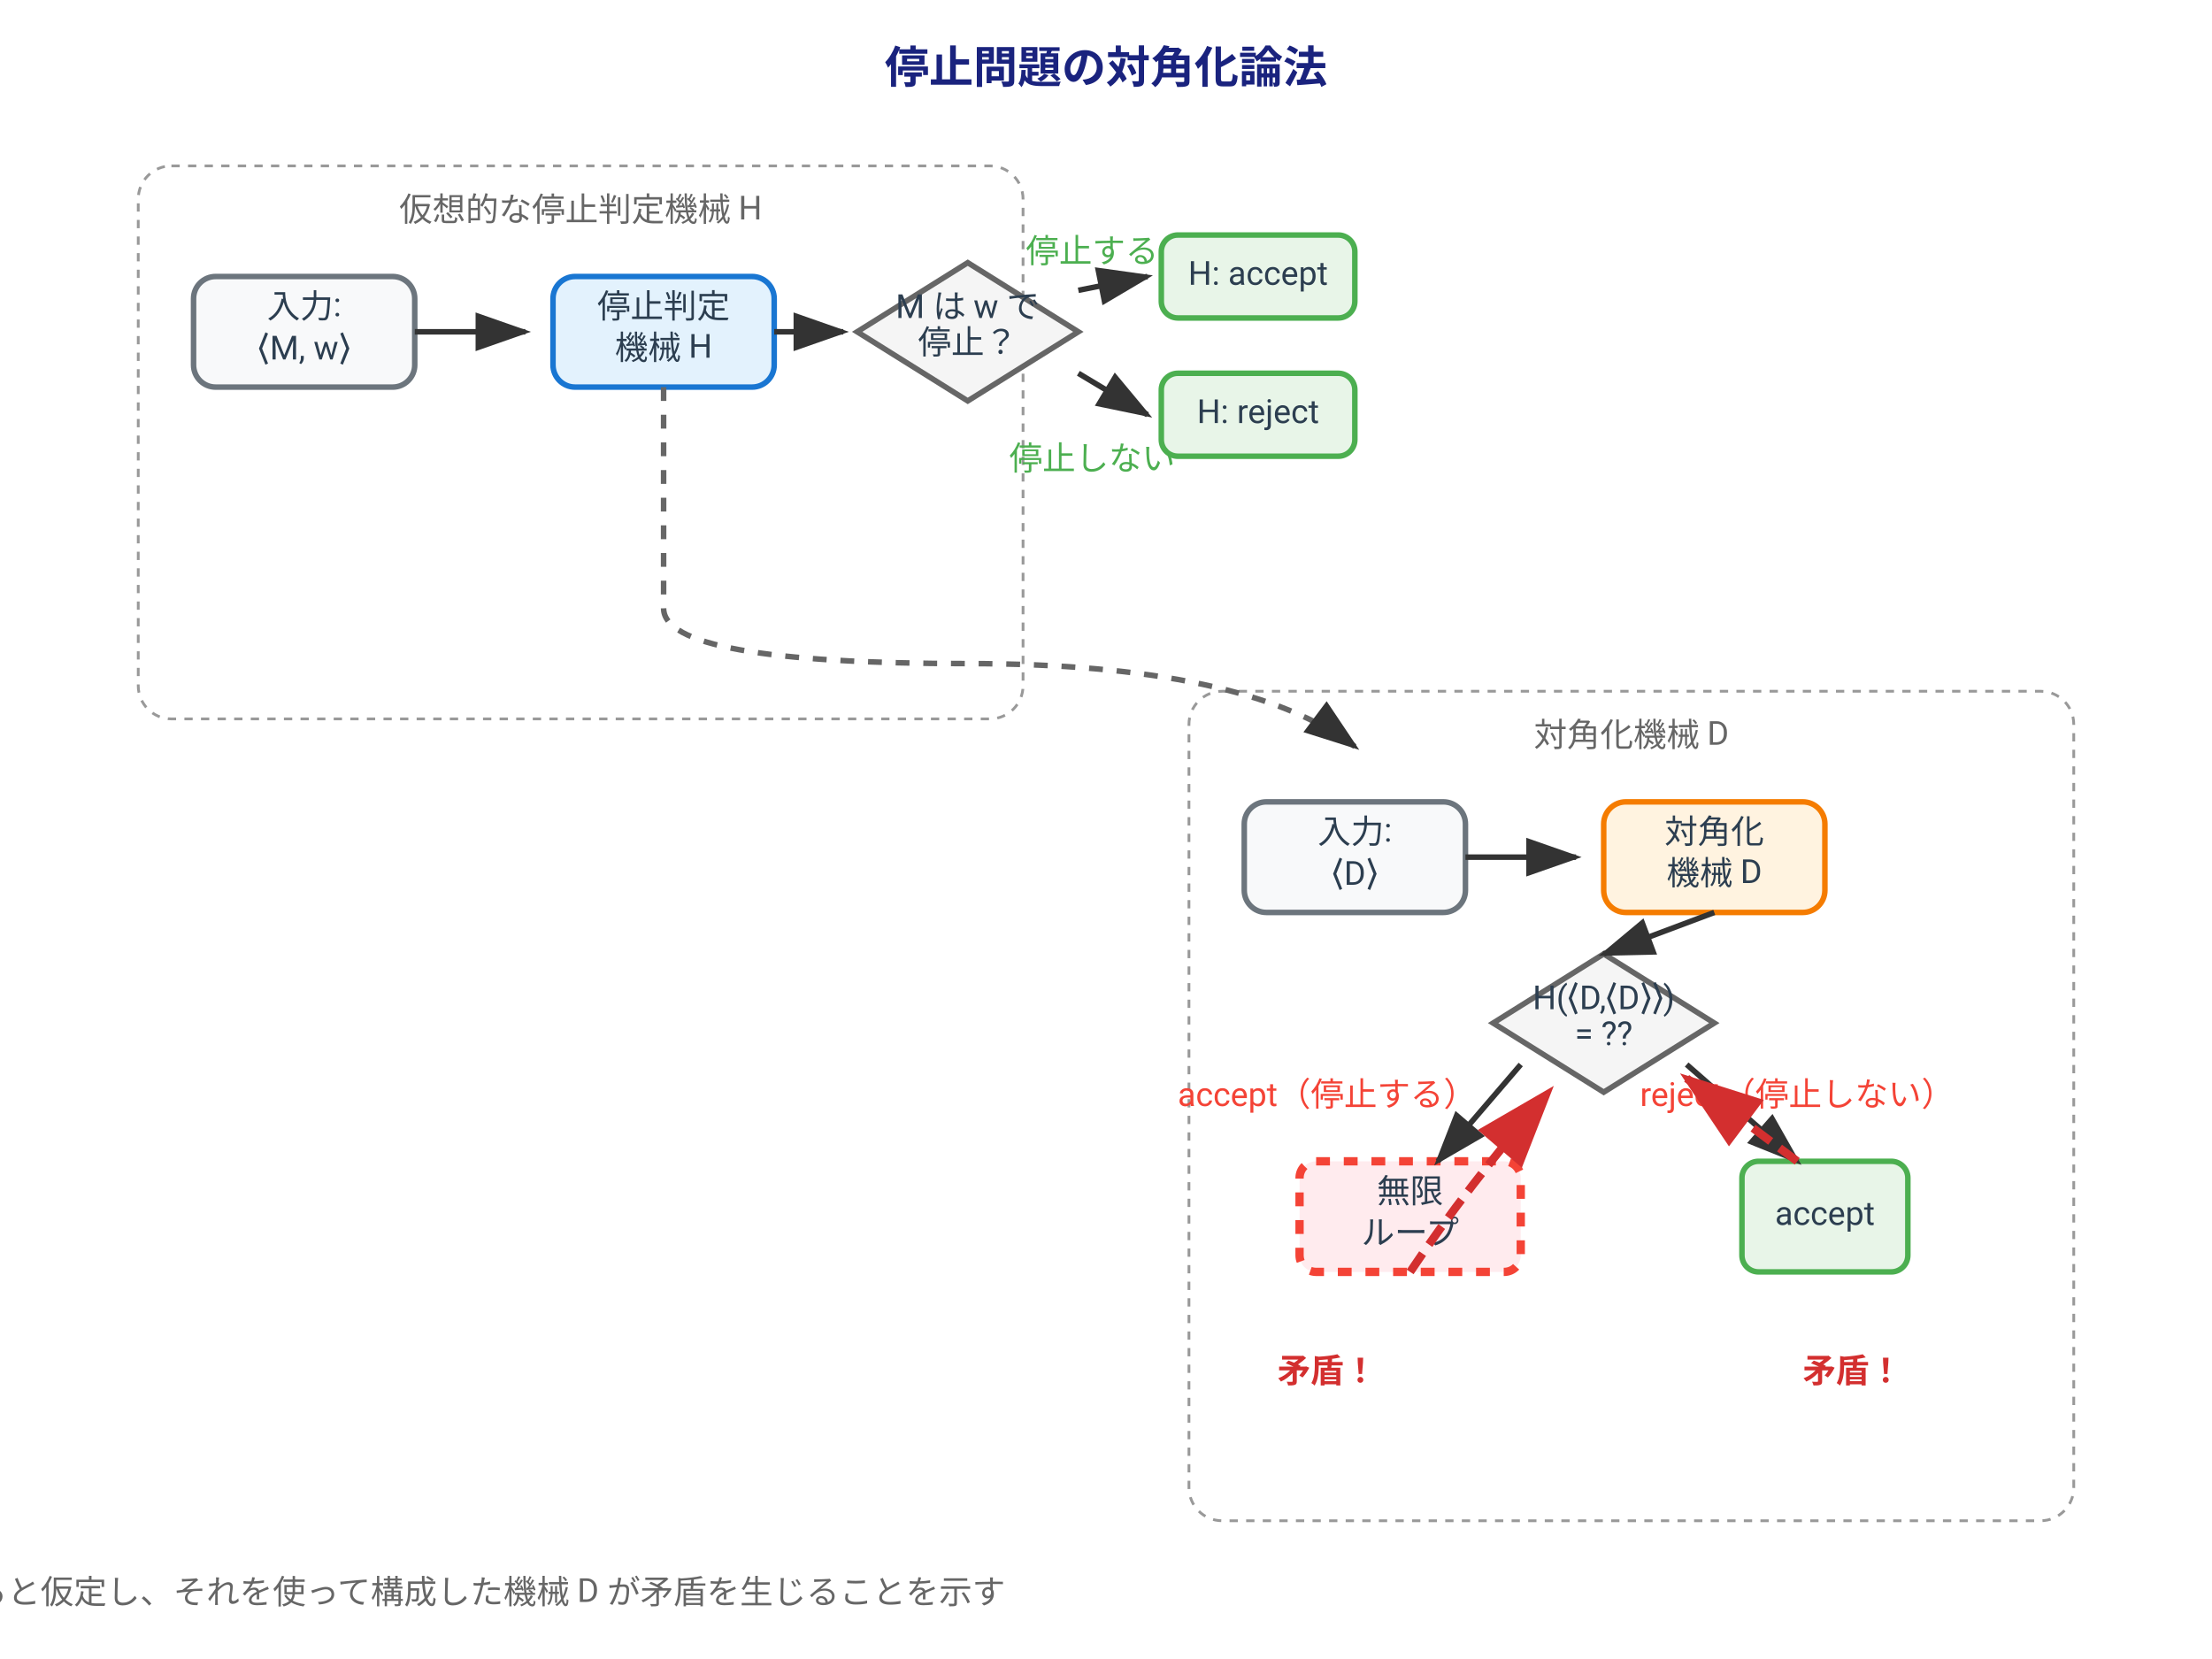
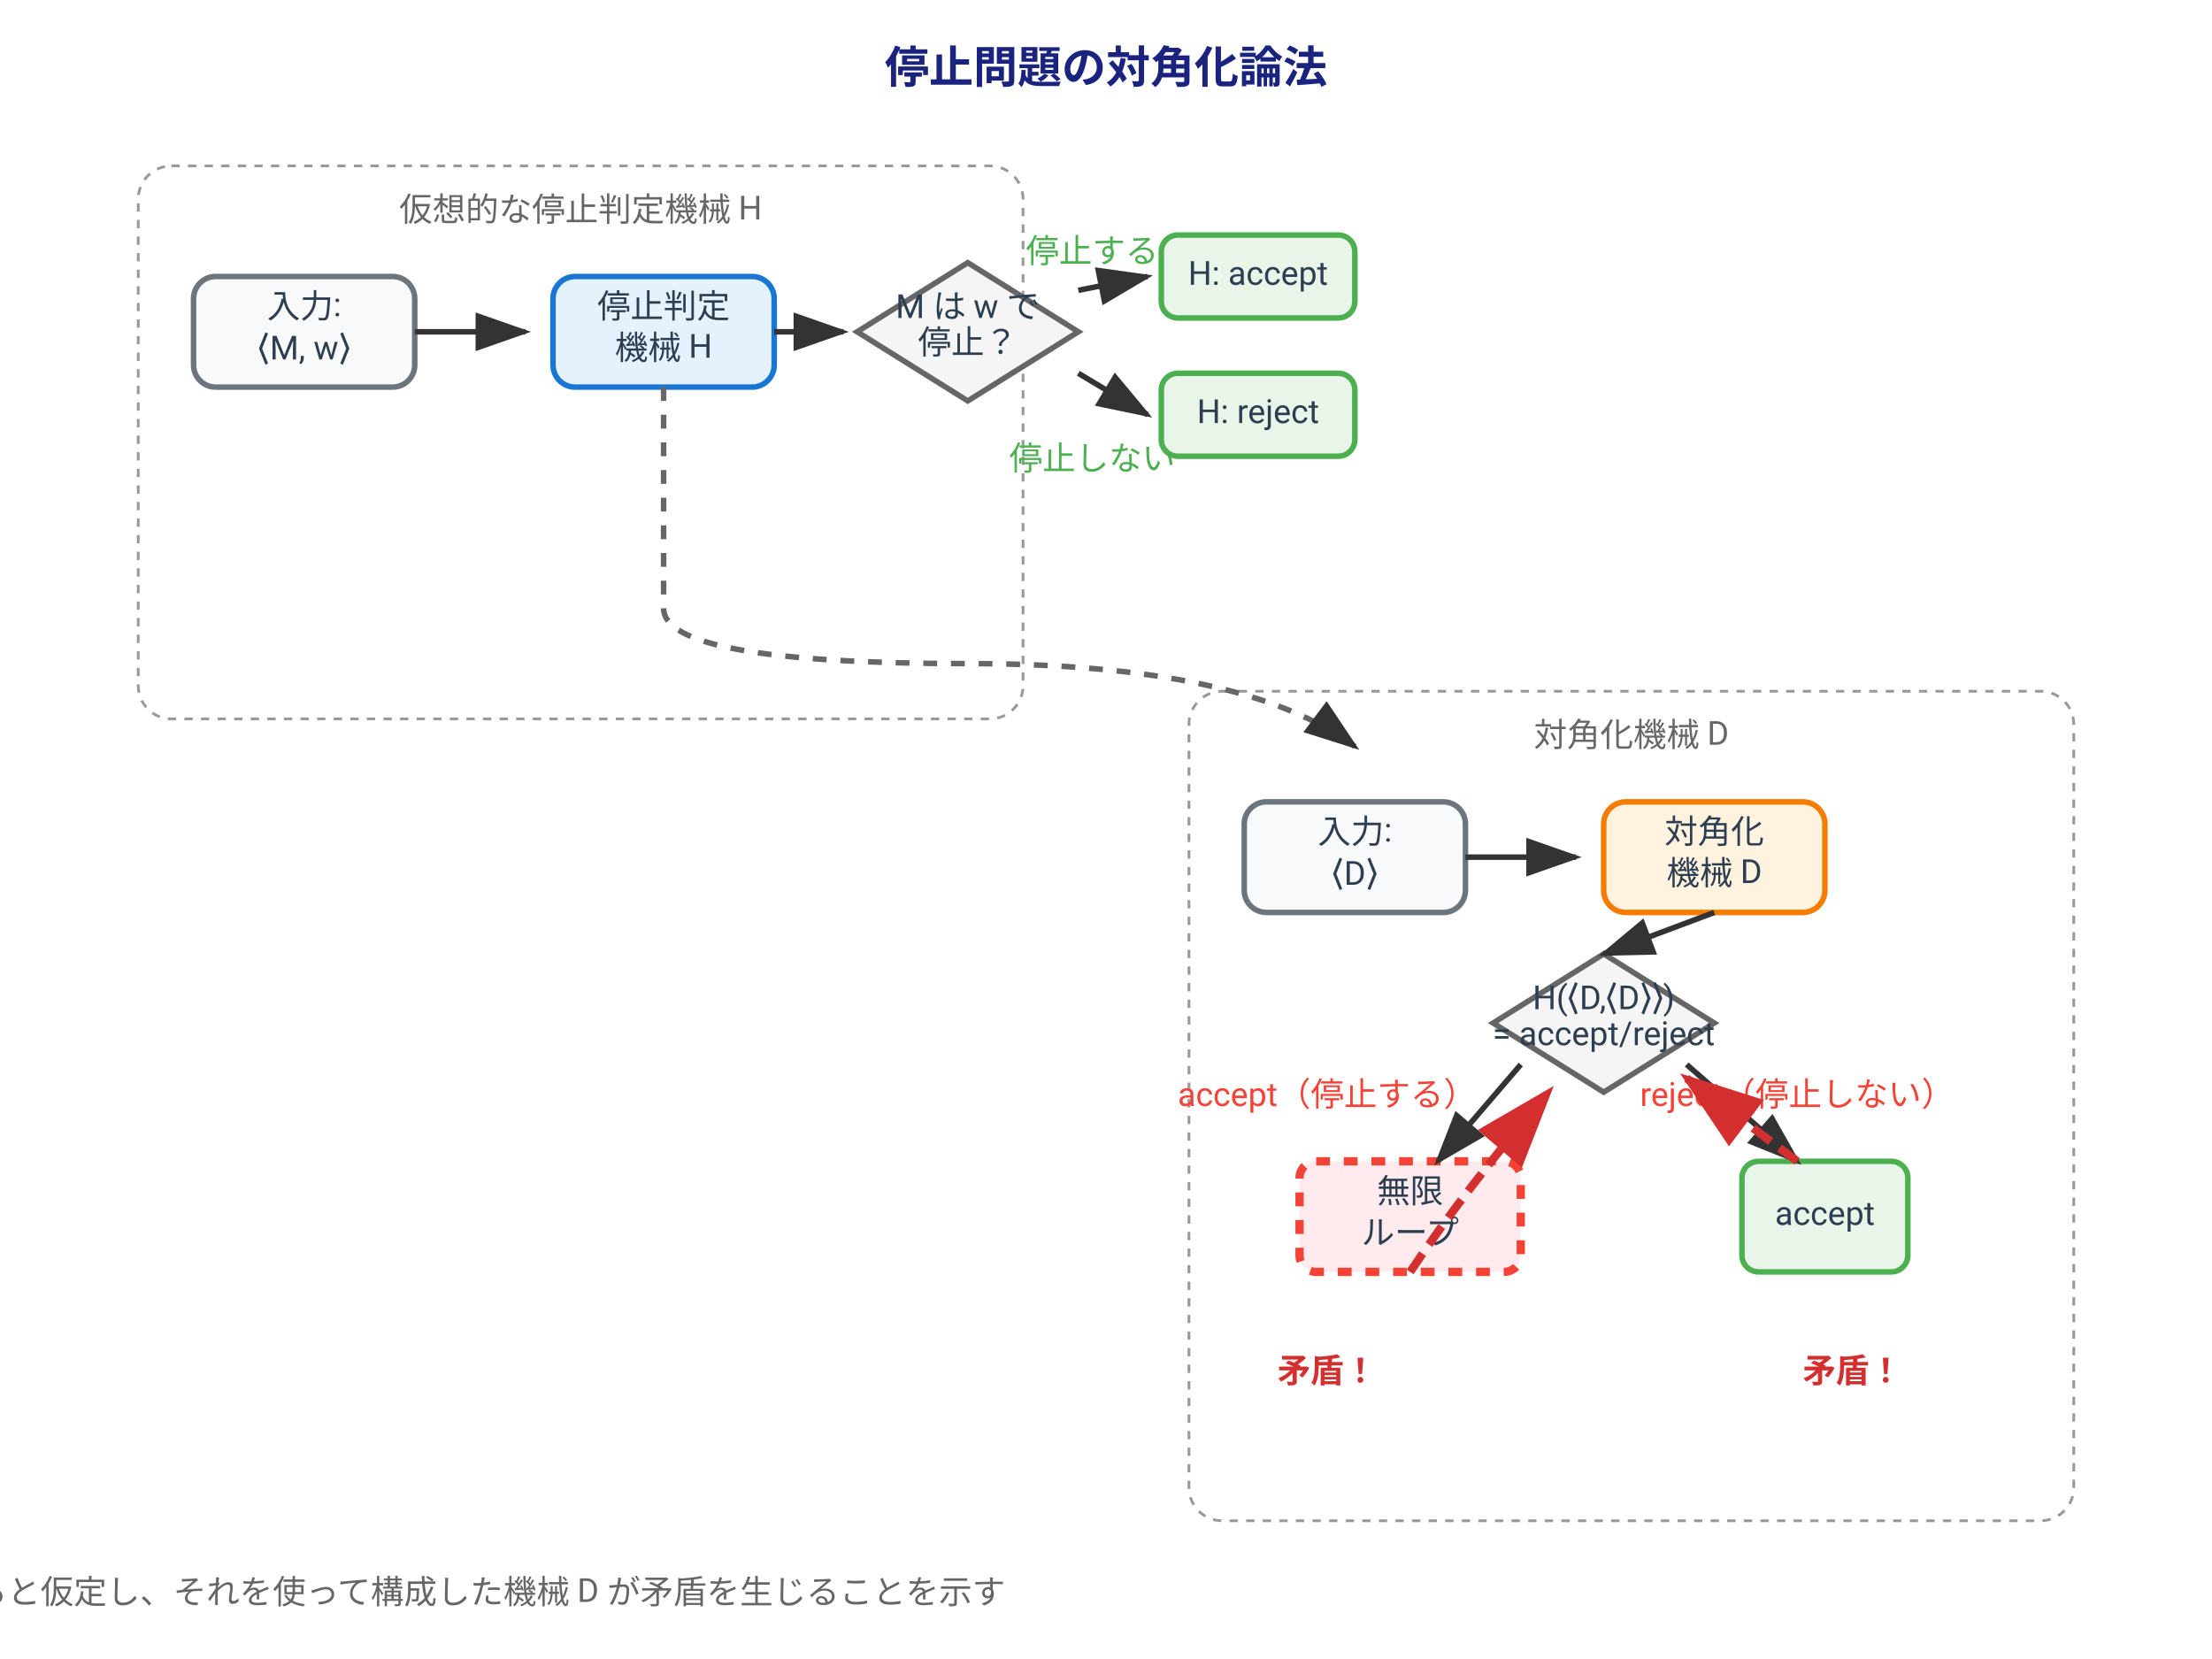
<svg xmlns="http://www.w3.org/2000/svg" width="800" height="600" viewBox="0 0 800 600" role="img" aria-labelledby="title" aria-describedby="desc">
  <defs>
    <style>
      .diagram-text { font-family: -apple-system, BlinkMacSystemFont, 'Segoe UI', Roboto, 'Helvetica Neue', Arial, 'Noto Sans', sans-serif, 'Apple Color Emoji', 'Segoe UI Emoji', 'Segoe UI Symbol', 'Noto Color Emoji'; font-size: 14px; fill: #2c3e50; text-anchor: middle; }
      .small-text { font-size: 12px; }
      .large-text { font-size: 16px; font-weight: bold; }
      .input-box { fill: #f8f9fa; stroke: #6c757d; stroke-width: 2; rx: 8; }
      .machine-box { fill: #e3f2fd; stroke: #1976d2; stroke-width: 2; rx: 8; }
      .diagonal-box { fill: #fff3e0; stroke: #f57c00; stroke-width: 2; rx: 8; }
      .decision-diamond { fill: #f5f5f5; stroke: #666; stroke-width: 2; }
      .accept-box { fill: #e8f5e8; stroke: #4caf50; stroke-width: 2; rx: 6; }
      .reject-box { fill: #ffebee; stroke: #f44336; stroke-width: 2; rx: 6; }
      .loop-box { fill: #ffebee; stroke: #f44336; stroke-width: 3; rx: 6; stroke-dasharray: 5,5; }
      .arrow { stroke: #333; stroke-width: 2; fill: none; marker-end: url(#arrowhead); }
      .contradiction-arrow { stroke: #d32f2f; stroke-width: 3; stroke-dasharray: 8,4; fill: none; marker-end: url(#contradiction-arrow); }
      .group-border { fill: none; stroke: #999; stroke-width: 1; stroke-dasharray: 3,3; rx: 12; }
    </style>
    <marker id="arrowhead" markerWidth="10" markerHeight="7" refX="9" refY="3.5" orient="auto">
      <polygon points="0 0, 10 3.5, 0 7" fill="#333" />
    </marker>
    <marker id="contradiction-arrow" markerWidth="10" markerHeight="7" refX="9" refY="3.5" orient="auto">
      <polygon points="0 0, 10 3.5, 0 7" fill="#d32f2f" />
    </marker>
  </defs>
  <rect width="800" height="600" fill="#ffffff" />
  <text x="400" y="30" class="diagram-text large-text" style="fill: #1a237e;">停止問題の対角化論法</text>
  <rect x="50" y="60" width="320" height="200" class="group-border" />
  <text x="210" y="80" class="diagram-text small-text" style="fill: #666;">仮想的な停止判定機械 H</text>
  <rect x="70" y="100" width="80" height="40" class="input-box" />
  <text x="110" y="115" class="diagram-text small-text">入力:</text>
  <text x="110" y="130" class="diagram-text small-text">⟨M, w⟩</text>
  <rect x="200" y="100" width="80" height="40" class="machine-box" />
  <text x="240" y="115" class="diagram-text small-text">停止判定</text>
  <text x="240" y="130" class="diagram-text small-text">機械 H</text>
  <polygon points="310,120 350,95 390,120 350,145" class="decision-diamond" />
  <text x="350" y="115" class="diagram-text small-text">M は w で</text>
  <text x="350" y="128" class="diagram-text small-text">停止？</text>
  <rect x="420" y="85" width="70" height="30" class="accept-box" />
  <text x="455" y="103" class="diagram-text small-text">H: accept</text>
  <rect x="420" y="135" width="70" height="30" class="accept-box" />
  <text x="455" y="153" class="diagram-text small-text">H: reject</text>
  <line x1="150" y1="120" x2="190" y2="120" class="arrow" />
  <line x1="280" y1="120" x2="305" y2="120" class="arrow" />
  <line x1="390" y1="105" x2="415" y2="100" class="arrow" />
  <line x1="390" y1="135" x2="415" y2="150" class="arrow" />
  <text x="395" y="95" class="diagram-text small-text" style="fill: #4caf50;">停止する</text>
  <text x="395" y="170" class="diagram-text small-text" style="fill: #4caf50;">停止しない</text>
  <rect x="430" y="250" width="320" height="300" class="group-border" />
  <text x="590" y="270" class="diagram-text small-text" style="fill: #666;">対角化機械 D</text>
  <rect x="450" y="290" width="80" height="40" class="input-box" />
  <text x="490" y="305" class="diagram-text small-text">入力:</text>
  <text x="490" y="320" class="diagram-text small-text">⟨D⟩</text>
  <rect x="580" y="290" width="80" height="40" class="diagonal-box" />
  <text x="620" y="305" class="diagram-text small-text">対角化</text>
  <text x="620" y="320" class="diagram-text small-text">機械 D</text>
  <polygon points="540,370 580,345 620,370 580,395" class="decision-diamond" />
  <text x="580" y="365" class="diagram-text small-text">H(⟨D,⟨D⟩⟩)</text>
-   <text x="580" y="378" class="diagram-text small-text">= ??</text>
+   <text x="580" y="378" class="diagram-text small-text">= accept/reject</text>
  <rect x="470" y="420" width="80" height="40" class="loop-box" />
  <text x="510" y="435" class="diagram-text small-text">無限</text>
  <text x="510" y="450" class="diagram-text small-text">ループ</text>
  <rect x="630" y="420" width="60" height="40" class="accept-box" />
  <text x="660" y="443" class="diagram-text small-text">accept</text>
  <line x1="530" y1="310" x2="570" y2="310" class="arrow" />
  <line x1="620" y1="330" x2="580" y2="345" class="arrow" />
  <line x1="550" y1="385" x2="520" y2="420" class="arrow" />
  <line x1="610" y1="385" x2="650" y2="420" class="arrow" />
  <text x="480" y="400" class="diagram-text small-text" style="fill: #f44336;">accept（停止する）</text>
  <text x="650" y="400" class="diagram-text small-text" style="fill: #f44336;">reject（停止しない）</text>
  <path d="M 510 460 Q 530 430 560 395" class="contradiction-arrow" />
  <path d="M 650 420 Q 630 405 610 390" class="contradiction-arrow" />
  <text x="480" y="500" class="diagram-text small-text" style="fill: #d32f2f; font-weight: bold;">矛盾！</text>
  <text x="670" y="500" class="diagram-text small-text" style="fill: #d32f2f; font-weight: bold;">矛盾！</text>
  <path d="M 240 140 Q 240 180 240 220 Q 240 240 350 240 Q 450 240 490 270" stroke="#666" stroke-width="2" stroke-dasharray="5,5" fill="none" marker-end="url(#arrowhead)" />
  <text x="50" y="580" class="diagram-text small-text" style="fill: #666;">
    対角化論法：仮想的な停止判定機械 H が存在すると仮定し、それを使って構成した機械 D が矛盾を生じることを示す
  </text>
</svg>
